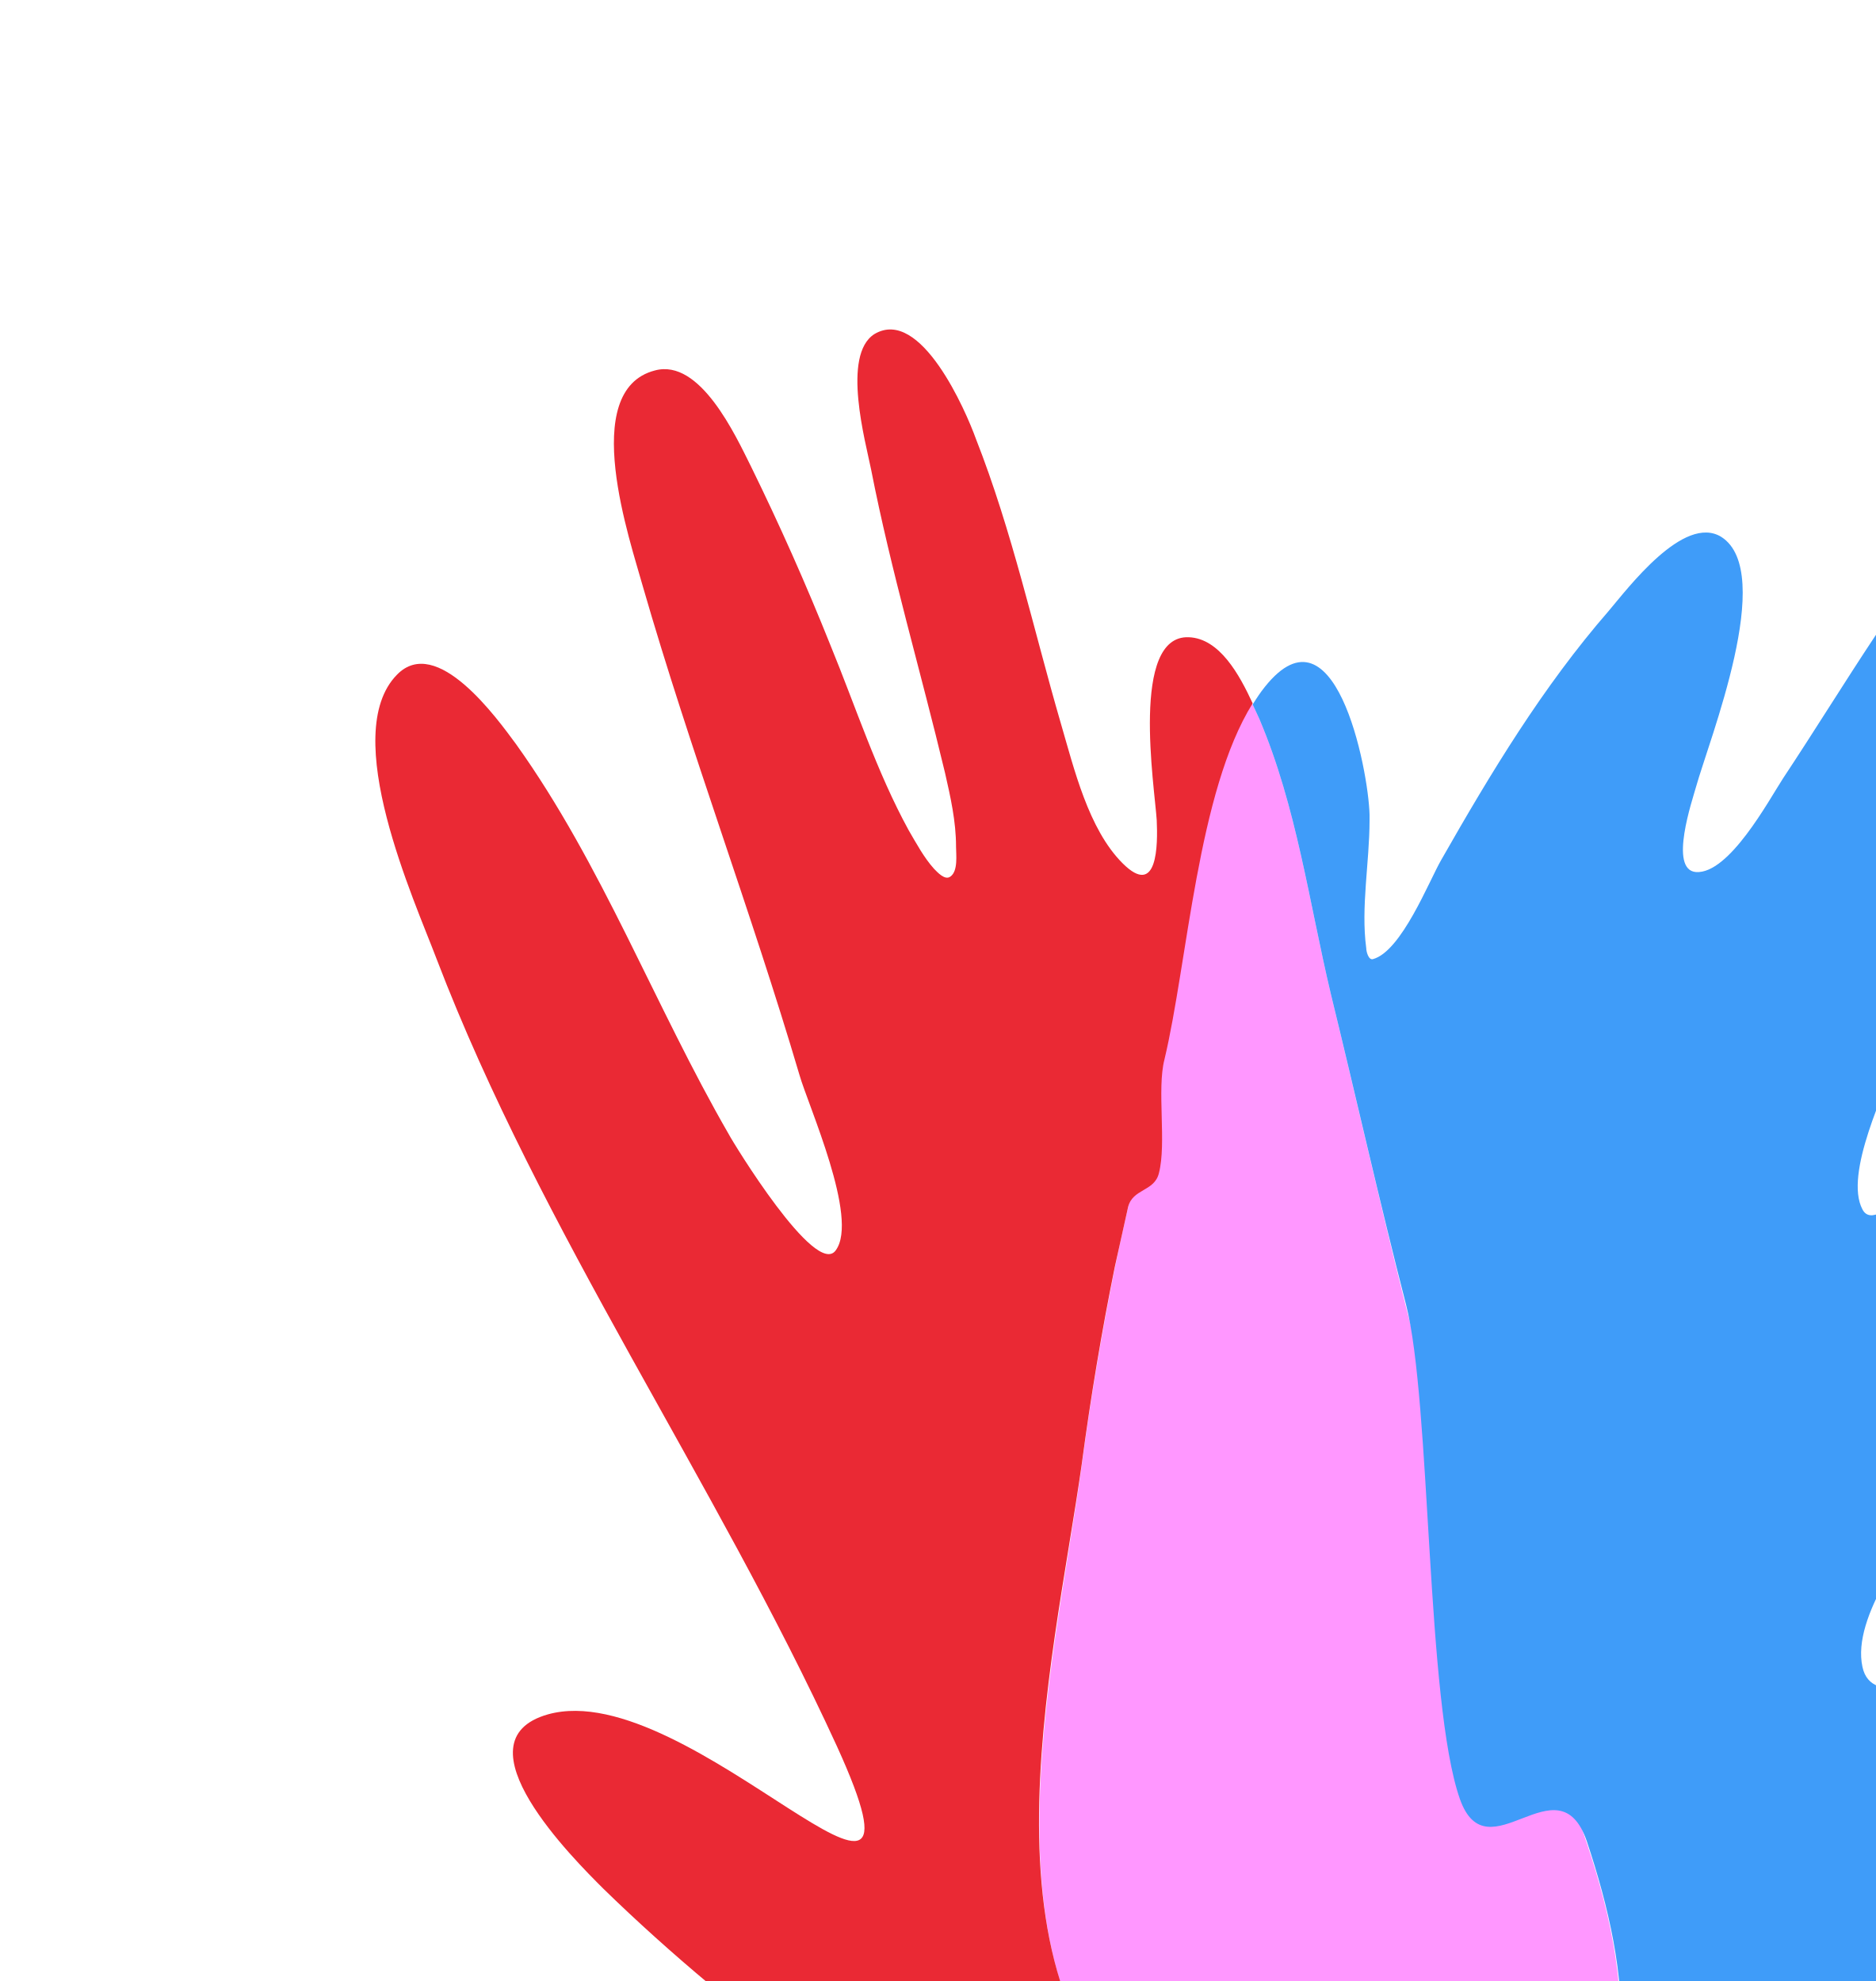
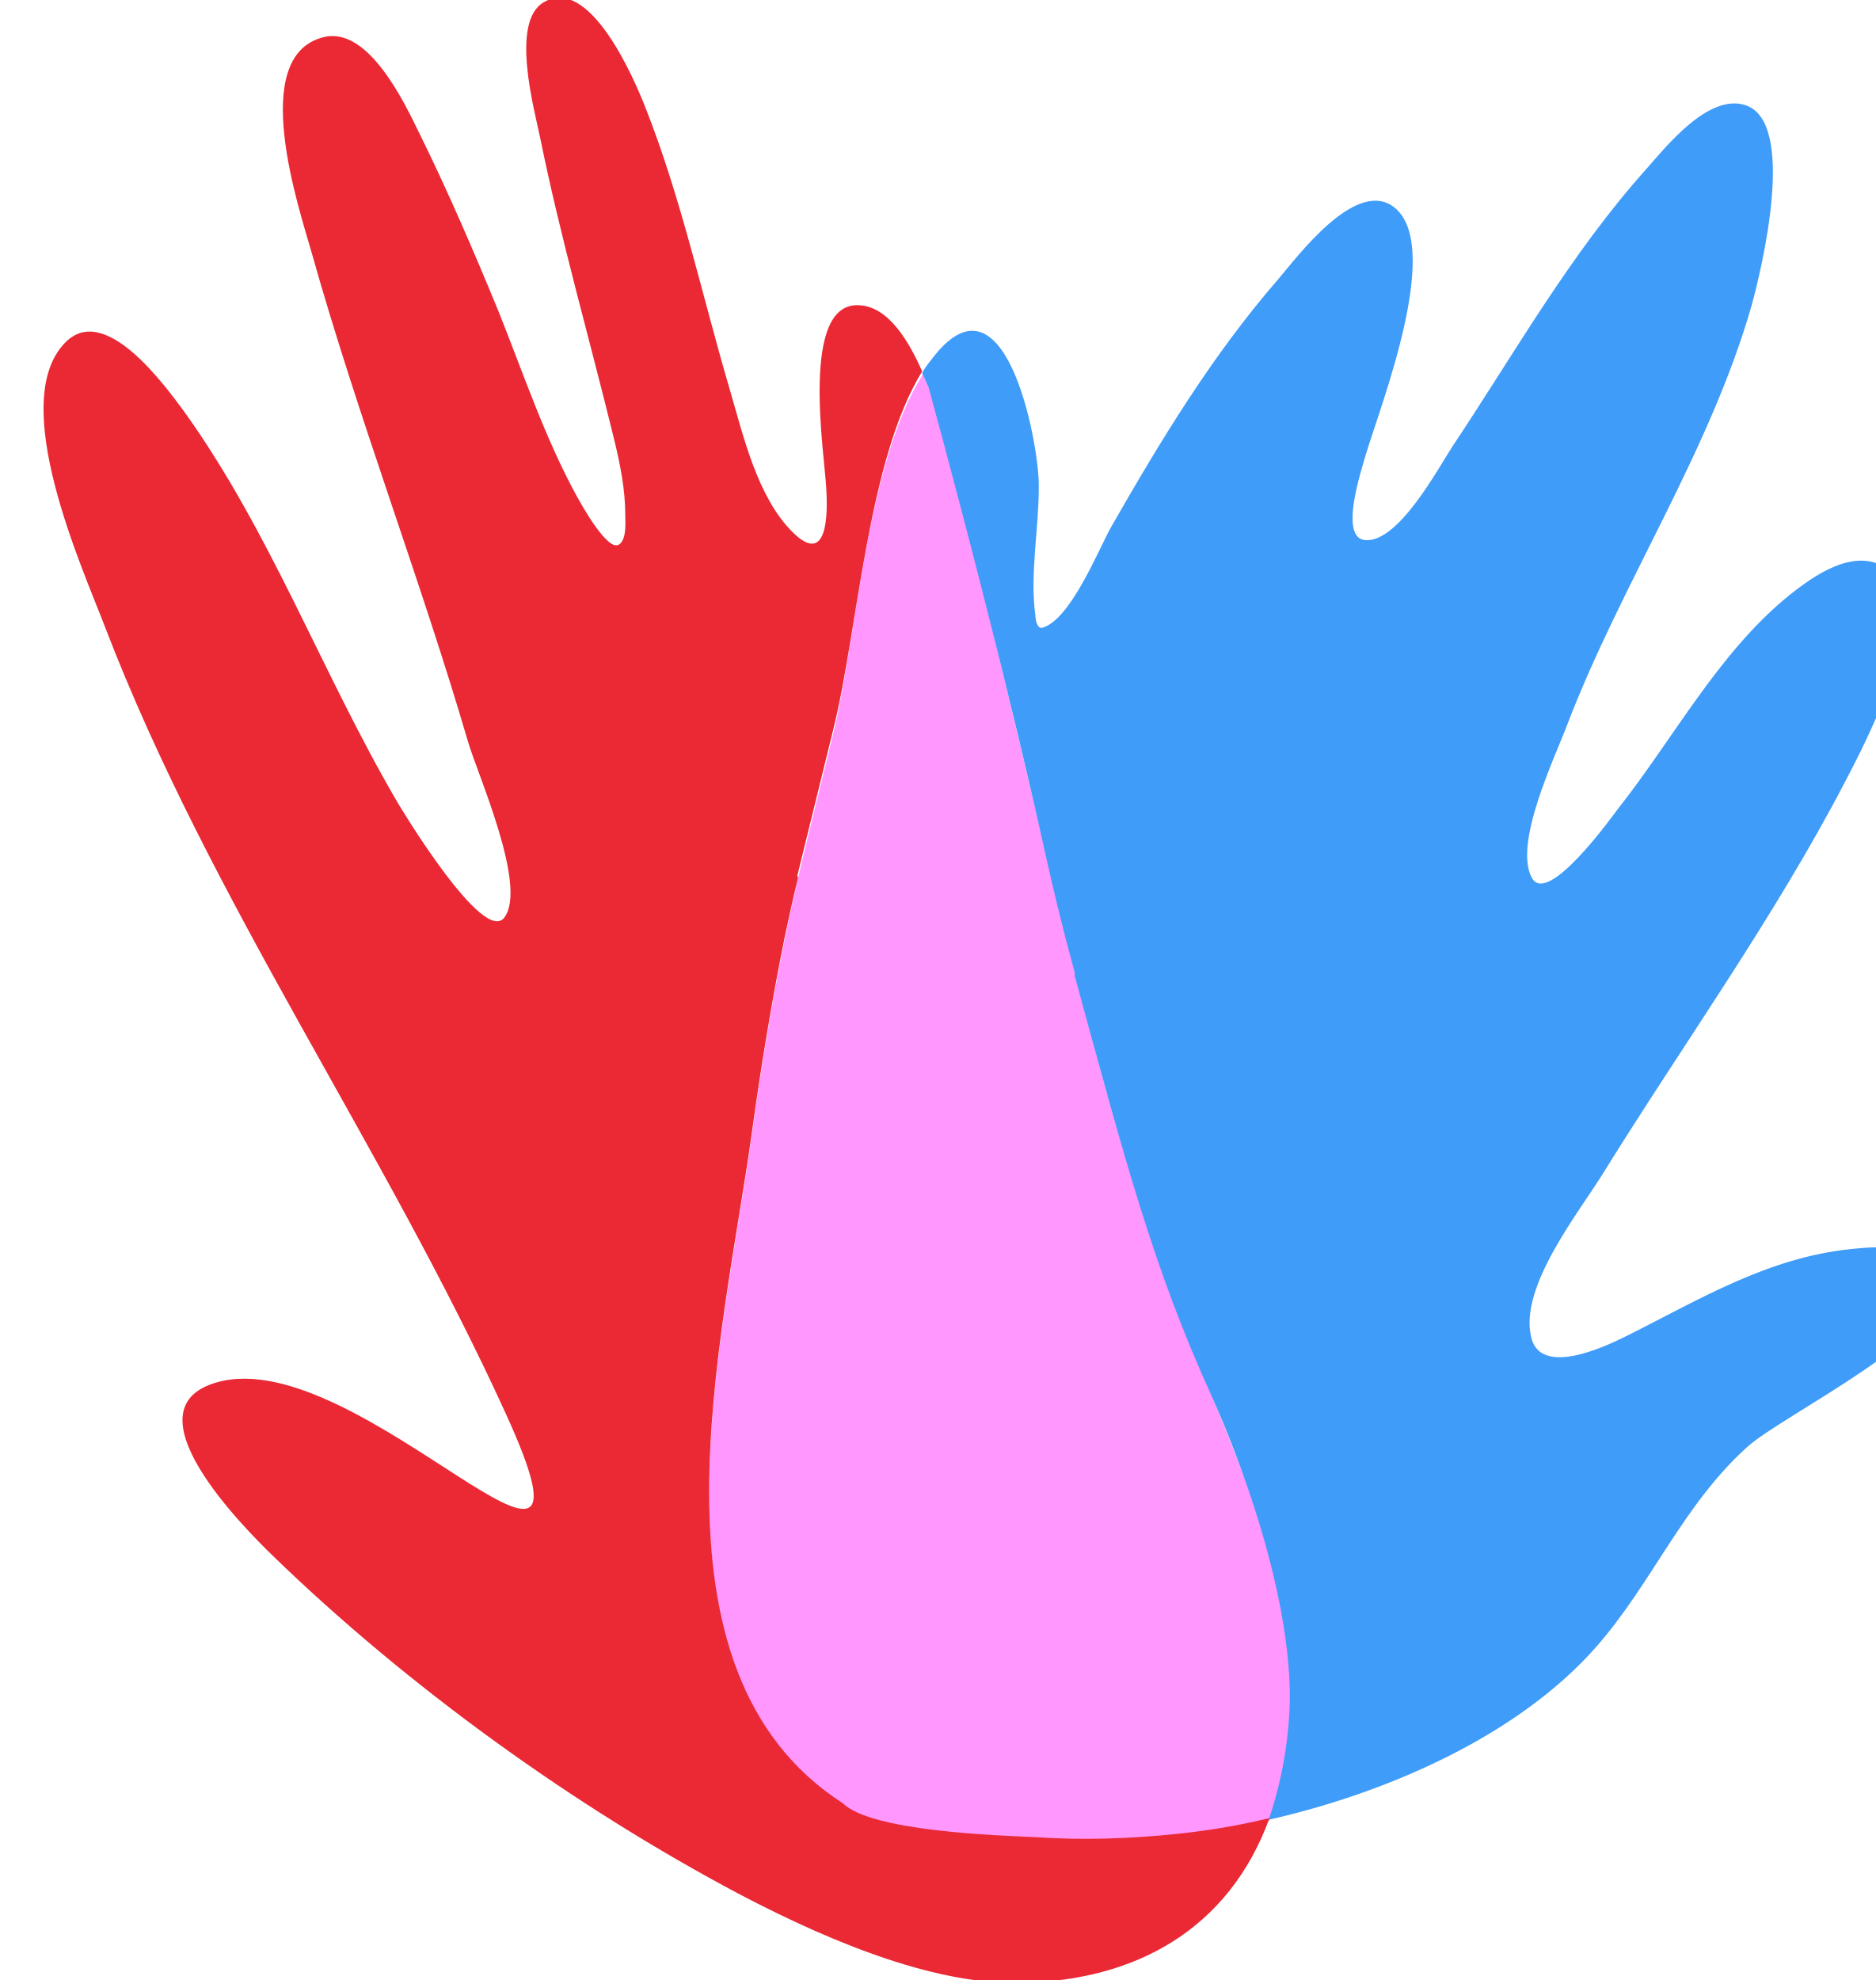
<svg>
-   <path fill="#ff97ff" d="M11.36,6.39l.06.13c.34.8.45,1.66.65,2.5.45,1.85.83,3.69,1.46,5.49.44,1.26,1.24,2.64,1.16,4.02-.02.37-.09.7-.19.98-.27.06-.55.11-.83.14-.42.04-.86.05-1.29.03-.34-.02-1.49-.06-1.74-.31-1.88-1.21-1.08-4.23-.83-6.08.08-.6.18-1.19.3-1.79.13-.63.29-1.25.44-1.88.21-.88.3-2.43.8-3.23Z" />
-   <path fill="#ea2934" d="M14.51,19.5c-.37,1.02-1.24,1.47-2.23,1.5-.75.03-1.68-.33-2.58-.8-1.5-.8-3.01-1.88-4.23-3.07-.26-.26-1.35-1.34-.5-1.58,1.29-.36,3.64,2.53,2.62.29-1.11-2.42-2.68-4.66-3.63-7.14-.2-.53-.89-2.04-.36-2.58.36-.37.91.4,1.08.63.78,1.09,1.26,2.38,1.93,3.54.03.06.79,1.31.97,1.05.21-.29-.25-1.31-.33-1.59-.44-1.49-.99-2.94-1.42-4.43-.11-.4-.59-1.78.11-1.96.41-.11.73.59.87.87.26.53.5,1.07.72,1.62.23.56.42,1.15.71,1.68.07.12.14.25.23.35.03.03.1.11.15.07.07-.05.05-.2.05-.27,0-.23-.05-.45-.1-.67-.22-.92-.49-1.83-.67-2.75-.05-.25-.27-1.04.03-1.23.42-.25.83.7.92.95.33.84.52,1.72.77,2.58.12.41.25.96.56,1.27.32.32.32-.17.31-.39-.02-.31-.24-1.68.29-1.66.28.01.46.34.58.6-.5.8-.59,2.35-.8,3.23-.07.27.02.76-.05,1.03-.04.17-.24.14-.28.31-.04.18-.08.36-.12.54-.12.59-.22,1.19-.3,1.79-.26,1.85-1.05,4.87.83,6.08.25.25,1.4.29,1.74.31.44.03.87.02,1.29-.03.28-.03.56-.08.83-.14Z" />
-   <path fill="#3f9cf9" d="M11.36,6.39s.05-.08.08-.12c.66-.89.97.71.98,1.12v.05c0,.38-.08.79-.03,1.16,0,.03.02.11.06.1.26-.07.51-.71.62-.9.45-.79.92-1.57,1.52-2.26.17-.2.68-.88,1.02-.67.5.32-.11,1.84-.23,2.27-.03.11-.25.75,0,.77.3.02.66-.65.79-.85.57-.86,1.07-1.74,1.75-2.51.18-.21.56-.69.9-.59.48.15.14,1.52.06,1.81-.38,1.33-1.18,2.51-1.67,3.81-.11.3-.49,1.07-.32,1.39.14.27.74-.57.79-.63.5-.64.91-1.41,1.55-1.93.23-.18.59-.44.89-.24.48.32-.2,1.59-.38,1.93-.64,1.24-1.47,2.37-2.2,3.55-.22.35-.75,1.01-.65,1.47.08.38.68.1.87,0,.66-.33,1.28-.71,2.04-.79.28-.03.71-.05.81.29.13.46-1.44,1.22-1.76,1.5-.59.52-.87,1.24-1.37,1.81-.7.79-1.88,1.32-2.97,1.57.1-.28.17-.61.19-.98.03-.61-.11-1.22-.31-1.82-.26-.75-.9.32-1.15-.38-.31-.88-.26-3.6-.49-4.49-.24-.93-.45-1.87-.68-2.81-.2-.84-.31-1.7-.65-2.5l-.06-.13Z" />
+   <path fill="#ff97ff" d="M11.15,4.51l.08.18c.45,1.07.6,2.22.87,3.34.6,2.46,1.11,4.92,1.95,7.32.59,1.68,1.65,3.53,1.55,5.36-.03.49-.12.93-.25,1.3-.36.08-.73.15-1.11.19-.56.06-1.14.07-1.73.04-.45-.03-1.98-.08-2.32-.41-2.5-1.62-1.44-5.64-1.1-8.1.11-.8.24-1.59.4-2.38.17-.84.39-1.67.59-2.5.28-1.17.4-3.24,1.07-4.31Z" />
+   <path fill="#ea2934" d="M9.65,10.61c-.06.24-.11.48-.16.71-.16.79-.29,1.58-.4,2.38-.34,2.46-1.4,6.49,1.1,8.1.34.34,1.87.39,2.32.41.58.04,1.16.02,1.73-.04.38-.04.74-.1,1.11-.19-.5,1.37-1.65,1.96-2.97,1.99-1,.04-2.24-.44-3.44-1.07-2-1.06-4.01-2.51-5.64-4.09-.35-.34-1.8-1.79-.67-2.1,1.72-.48,4.85,3.37,3.49.39-1.47-3.23-3.58-6.21-4.85-9.52-.27-.71-1.19-2.72-.48-3.44.48-.49,1.21.53,1.44.84,1.04,1.45,1.67,3.17,2.57,4.71.04.07,1.05,1.75,1.3,1.4.28-.38-.33-1.74-.44-2.12-.58-1.98-1.33-3.92-1.89-5.91-.15-.53-.78-2.38.14-2.61.54-.14.98.79,1.16,1.16.35.71.66,1.43.96,2.16.3.75.56,1.53.95,2.24.09.16.19.33.31.47.04.04.13.15.2.1.09-.07.07-.27.07-.36,0-.3-.06-.6-.13-.89-.3-1.23-.65-2.44-.9-3.67-.07-.34-.36-1.39.04-1.63.56-.34,1.1.93,1.23,1.26.44,1.11.69,2.29,1.03,3.44.16.55.33,1.28.75,1.7.43.43.43-.22.41-.53-.02-.41-.32-2.24.39-2.21.37.01.62.46.77.8-.66,1.07-.78,3.14-1.07,4.31l-.44,1.79Z" />
+   <path fill="#3f9cf9" d="M13,11.78c-.37-1.37-.3-1.31-.9-3.75-.35-1.41-.66-2.57-.87-3.34l-.08-.18c.03-.06.07-.11.11-.16.88-1.18,1.29.95,1.3,1.49v.06c0,.5-.11,1.05-.04,1.55,0,.04.02.15.08.14.34-.09.68-.94.83-1.21.6-1.05,1.23-2.09,2.03-3.01.23-.27.9-1.17,1.36-.89.67.42-.14,2.45-.31,3.03-.04.15-.33,1,0,1.02.4.03.88-.87,1.05-1.13.76-1.14,1.42-2.32,2.34-3.35.24-.27.75-.92,1.2-.78.64.2.19,2.02.08,2.42-.51,1.78-1.57,3.35-2.23,5.07-.15.4-.65,1.43-.43,1.85.19.36.98-.75,1.05-.84.67-.85,1.21-1.88,2.06-2.57.3-.24.79-.59,1.18-.33.64.42-.26,2.12-.5,2.58-.86,1.65-1.95,3.16-2.93,4.74-.29.47-1,1.35-.87,1.96.1.51.9.13,1.16,0,.88-.44,1.71-.95,2.72-1.05.37-.04.95-.07,1.08.39.17.61-1.92,1.62-2.34,2-.78.7-1.16,1.66-1.83,2.42-.93,1.06-2.5,1.76-3.96,2.09.1-.29.22-.74.25-1.3.01-.19.05-.99-.41-2.43-.24-.75-.48-1.28-.56-1.46-.66-1.46-1.01-2.74-1.63-5.03Z" />
</svg>
